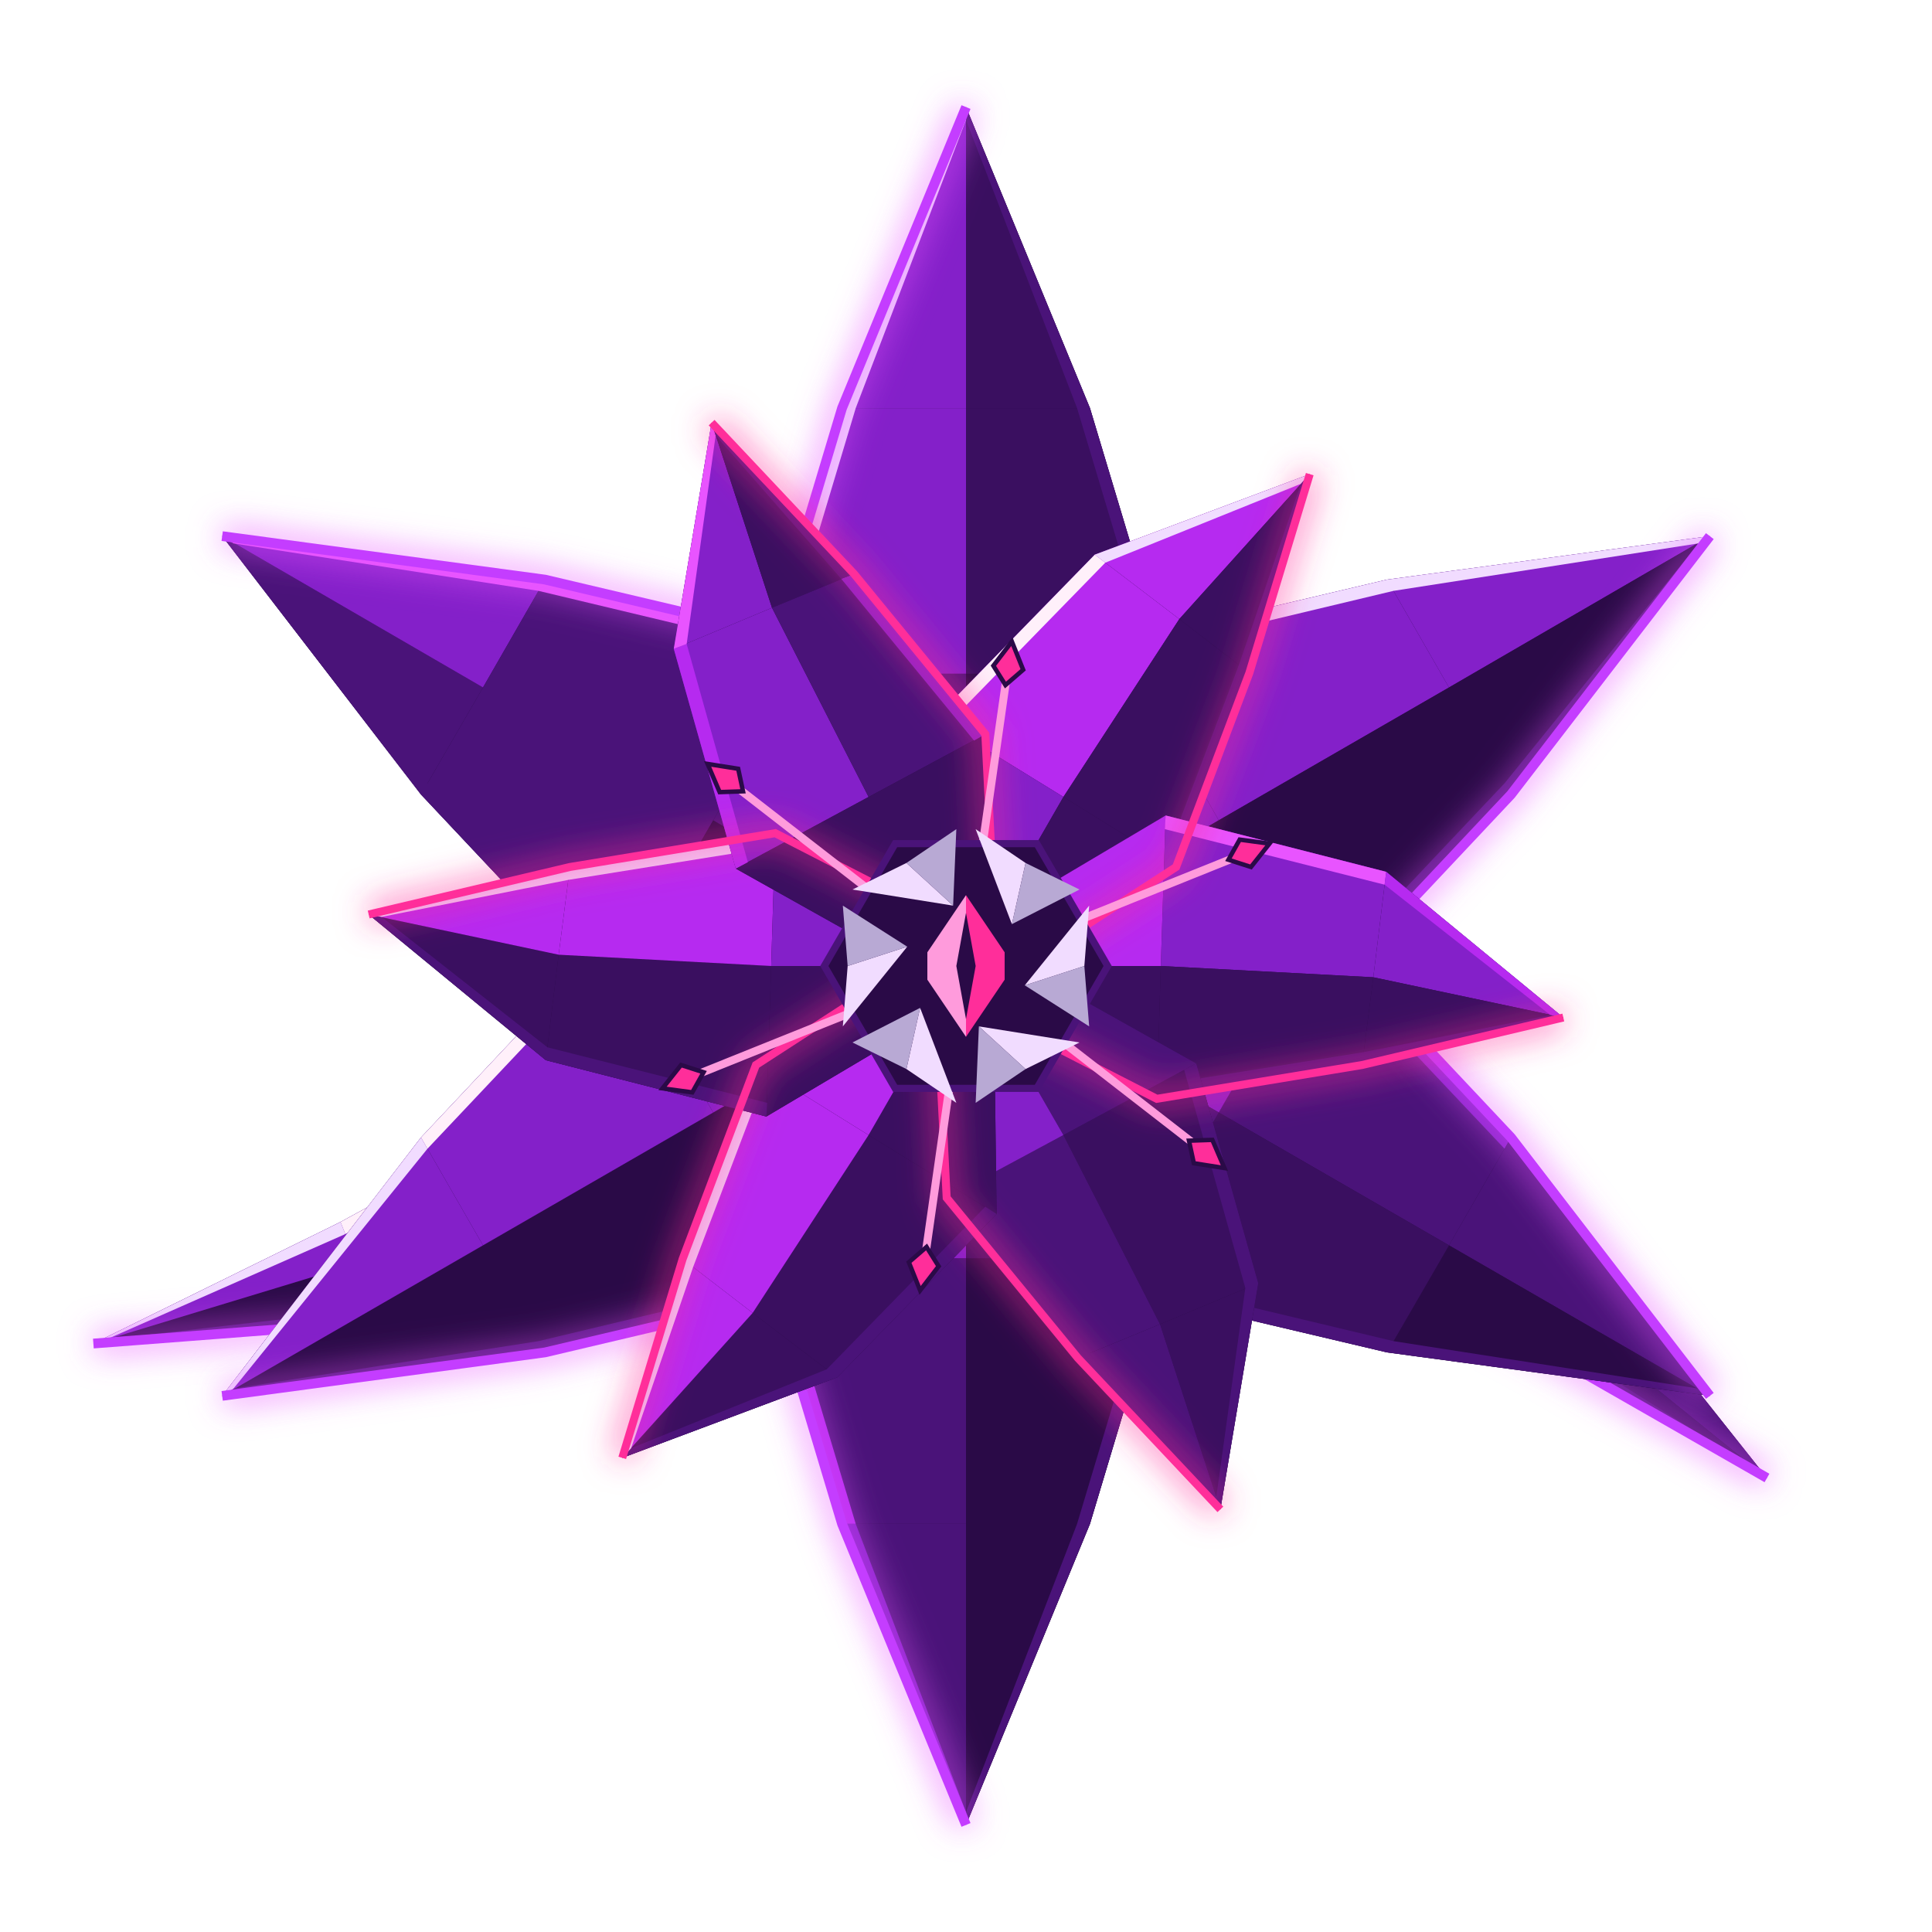
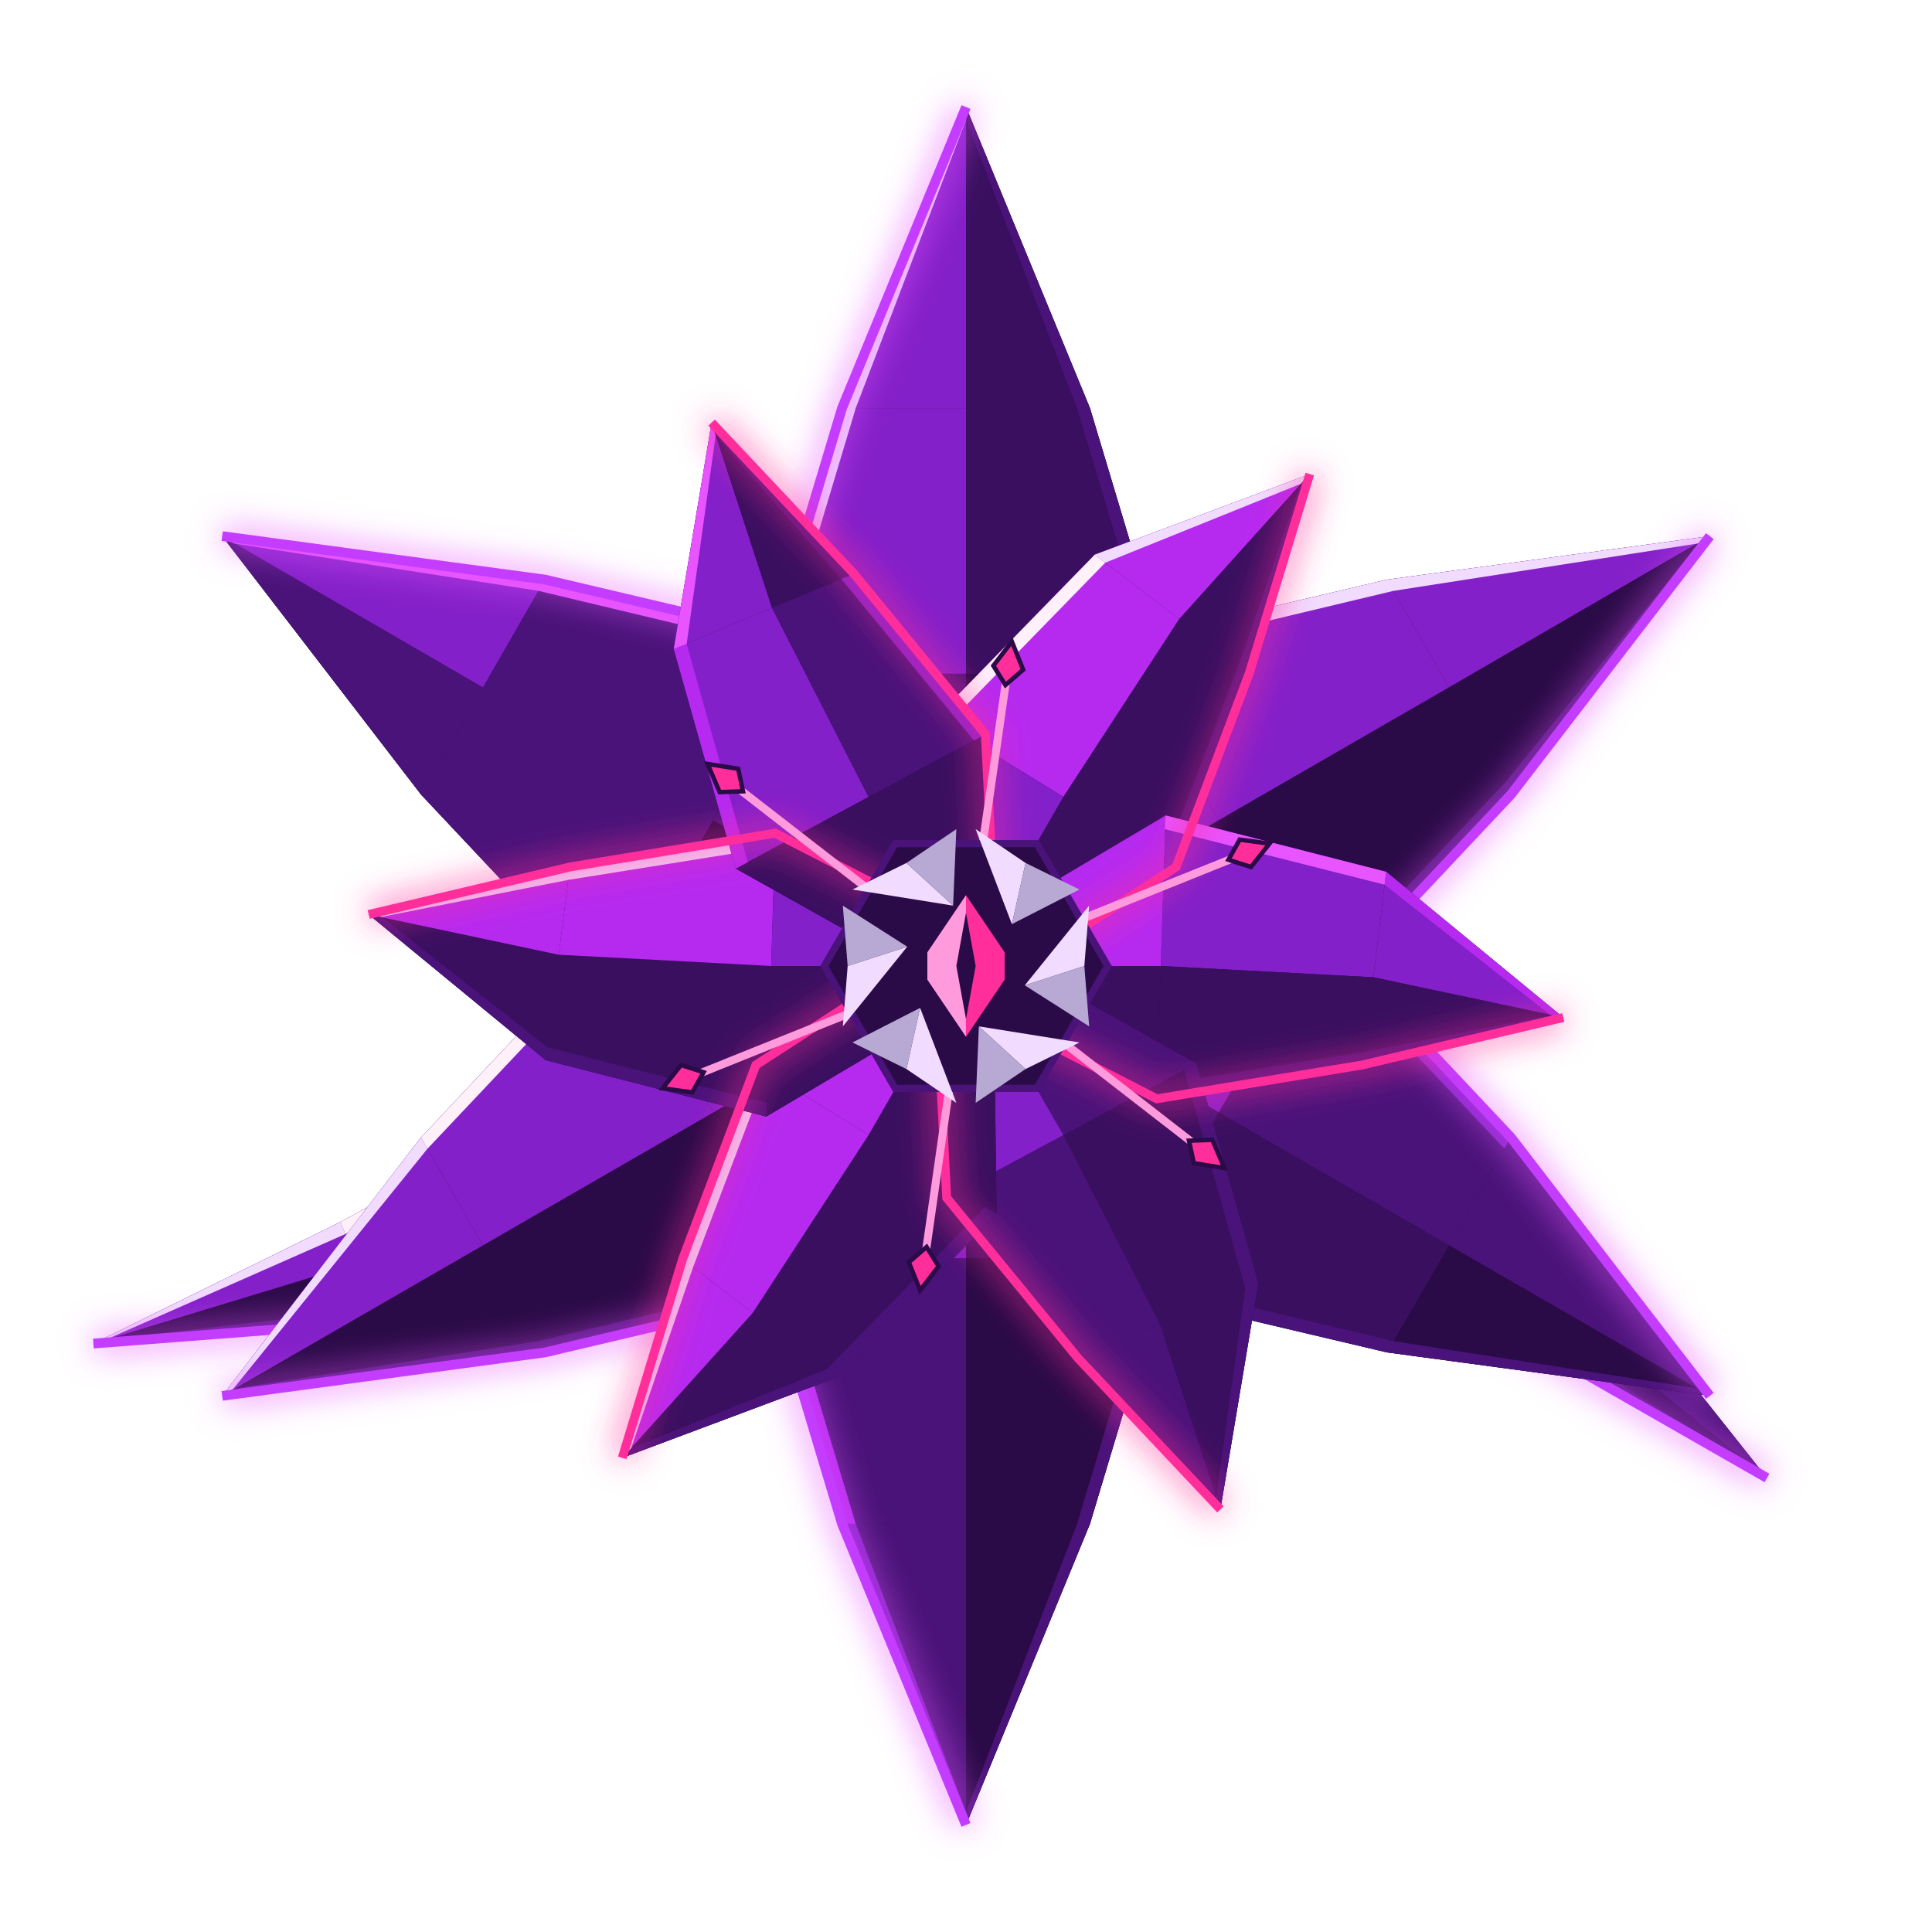
<svg xmlns="http://www.w3.org/2000/svg" viewBox="0 0 240 240" width="240" height="240">
  <defs>
    <filter id="voracious-rose-bloom-glow" filterUnits="userSpaceOnUse" x="0" y="0" width="240" height="240">
      <feGaussianBlur stdDeviation="2" />
    </filter>
  </defs>
  <path fill="#2a0a47" d="M100.6 130.3L102.1 133.2L80.2 153.6L46.8 164.2L11.6 166.9L42.3 151.8L71.8 135.7L99 127.4Z" />
  <path fill="#2a0a47" d="M44.2 157L46.8 164.2L11.6 166.9Z" />
  <path fill="#8420c9" d="M44.2 157L11.6 166.9L42.3 151.8Z" />
  <path fill="#2a0a47" d="M100.6 130.3L102.1 133.2L80.2 153.6L75.5 143.7Z" />
  <path fill="#8420c9" d="M100.6 130.3L75.5 143.7L71.8 135.7L99 127.4Z" />
  <path fill="#2a0a47" d="M75.5 143.7L80.2 153.6L46.8 164.2L44.2 157Z" />
  <path fill="#8420c9" d="M75.5 143.7L44.2 157L42.3 151.8L71.8 135.7Z" />
  <path fill="#4a1379" d="M80.2 153.6L46.8 164.2L46.2 162.6L79.5 152.1ZM46.8 164.2L11.6 166.9L13.2 166.4L46.2 162.6Z" />
  <path fill="#fff0fa" d="M71.8 135.7L42.3 151.8L42.9 153.3L72.5 137.2Z" />
  <path fill="#f1dcff" d="M42.3 151.8L11.6 166.9L13.2 166.4L42.9 153.3Z" />
  <path fill="#2a0a47" d="M139.4 130.3L141 127.4L170.1 134.2L197.6 156L219.5 183.6L189.8 166.6L160 151.2L137.9 133.2Z" />
  <path fill="#4a1379" d="M193 162.2L197.6 156L219.5 183.6Z" />
  <path fill="#3a0f60" d="M193 162.2L219.5 183.6L189.8 166.6Z" />
  <path fill="#4a1379" d="M139.4 130.3L141 127.4L170.1 134.2L164.5 143.7Z" />
  <path fill="#3a0f60" d="M139.4 130.3L164.5 143.7L160 151.2L137.9 133.2Z" />
  <path fill="#4a1379" d="M164.5 143.7L170.1 134.2L197.6 156L193 162.2Z" />
  <path fill="#3a0f60" d="M164.5 143.7L193 162.2L189.8 166.6L160 151.2Z" />
  <path fill="#b62af0" d="M170.1 134.2L197.6 156L196.6 157.3L169.3 135.6Z" />
  <path fill="#4a1379" d="M197.6 156L219.5 183.6L218.2 182.6L196.6 157.3ZM160 151.2L189.8 166.6L190.8 165.3L160.8 149.8ZM189.8 166.6L219.5 183.6L218.2 182.6L190.8 165.3Z" />
  <g fill="none" stroke-linejoin="miter">
    <path stroke="#e854ff" stroke-width="2.64" opacity="0.6" filter="url(#voracious-rose-bloom-glow)" d="M102.1 133.2L80.2 153.6L46.8 164.2L11.6 166.9M219.5 183.6L189.8 166.6L160 151.2L137.9 133.2" />
    <path stroke="#c43dff" stroke-width="1.21" d="M102.1 133.2L80.2 153.6L46.8 164.2L11.6 166.9M219.5 183.6L189.8 166.6L160 151.2L137.9 133.2" />
  </g>
  <path fill="#2a0a47" d="M120 114.5L112.3 114.5L94.7 83.7L104.6 50.7L120 13.3L135.4 50.7L145.3 83.7L127.7 114.5Z" />
  <path fill="#8420c9" d="M120 50.7L104.6 50.7L120 13.3Z" />
  <path fill="#3a0f60" d="M120 50.7L120 13.3L135.4 50.7Z" />
  <path fill="#8420c9" d="M120 83.7L94.7 83.7L104.6 50.7L120 50.7Z" />
  <path fill="#3a0f60" d="M120 83.7L120 50.7L135.4 50.7L145.3 83.7Z" />
  <path fill="#4a1379" d="M120 114.5L112.3 114.5L94.7 83.7L120 83.7Z" />
  <path fill="#2a0a47" d="M120 114.5L120 83.7L145.3 83.7L127.7 114.5Z" />
  <path fill="#f1dcff" d="M94.7 83.7L104.6 50.7L106.3 50.7L96.4 83.7ZM104.6 50.7L120 13.3L120 14.9L106.3 50.7Z" />
  <path fill="#4a1379" d="M145.3 83.7L135.4 50.7L133.8 50.7L143.7 83.7ZM135.4 50.7L120 13.3L120 14.9L133.8 50.7Z" />
  <path fill="#2a0a47" d="M124.8 117.3L120.9 110.6L138.8 79.9L172.3 72L212.4 66.6L187.7 98.7L164.1 123.8L128.6 123.9Z" />
  <path fill="#8420c9" d="M180 85.4L172.3 72L212.4 66.6Z" />
  <path fill="#2a0a47" d="M180 85.4L212.4 66.6L187.7 98.7Z" />
  <path fill="#8420c9" d="M151.4 101.9L138.8 79.9L172.3 72L180 85.4Z" />
  <path fill="#2a0a47" d="M151.4 101.9L180 85.4L187.7 98.7L164.1 123.8Z" />
  <path fill="#8420c9" d="M124.8 117.3L120.9 110.6L138.8 79.9L151.4 101.9Z" />
  <path fill="#2a0a47" d="M124.8 117.3L151.4 101.9L164.1 123.8L128.6 123.9Z" />
  <path fill="#f1dcff" d="M138.8 79.9L172.3 72L173.1 73.4L139.6 81.4ZM172.3 72L212.4 66.6L211 67.5L173.1 73.4Z" />
  <path fill="#4a1379" d="M164.1 123.8L187.7 98.7L186.9 97.3L163.3 122.3ZM187.7 98.7L212.4 66.6L211 67.5L186.9 97.3Z" />
  <path fill="#2a0a47" d="M124.8 122.8L128.6 116.1L164.1 116.2L187.7 141.3L212.4 173.4L172.3 168L138.8 160.1L120.9 129.4Z" />
  <path fill="#4a1379" d="M180 154.7L187.7 141.3L212.4 173.4Z" />
  <path fill="#2a0a47" d="M180 154.7L212.4 173.4L172.3 168Z" />
  <path fill="#4a1379" d="M151.4 138.2L164.1 116.2L187.7 141.3L180 154.7Z" />
  <path fill="#3a0f60" d="M151.4 138.2L180 154.7L172.3 168L138.8 160.1Z" />
  <path fill="#8420c9" d="M124.8 122.8L128.6 116.1L164.1 116.2L151.4 138.2Z" />
  <path fill="#4a1379" d="M124.8 122.8L151.4 138.2L138.8 160.1L120.9 129.4Z" />
  <path fill="#8420c9" d="M164.1 116.2L187.7 141.3L186.9 142.7L163.3 117.7Z" />
  <path fill="#4a1379" d="M187.7 141.3L212.4 173.4L211 172.5L186.9 142.7ZM138.8 160.1L172.3 168L173.1 166.6L139.6 158.6ZM172.3 168L212.4 173.4L211 172.5L173.1 166.6Z" />
  <path fill="#2a0a47" d="M120 125.5L127.7 125.5L145.3 156.3L135.4 189.3L120 226.7L104.6 189.3L94.7 156.3L112.3 125.5Z" />
  <path fill="#2a0a47" d="M120 189.3L135.4 189.3L120 226.7Z" />
  <path fill="#4a1379" d="M120 189.3L120 226.7L104.6 189.3Z" />
  <path fill="#2a0a47" d="M120 156.3L145.3 156.3L135.4 189.3L120 189.3Z" />
  <path fill="#4a1379" d="M120 156.3L120 189.3L104.6 189.3L94.7 156.3Z" />
  <path fill="#3a0f60" d="M120 125.5L127.7 125.5L145.3 156.3L120 156.3Z" />
  <path fill="#8420c9" d="M120 125.5L120 156.3L94.7 156.3L112.3 125.5Z" />
  <path fill="#4a1379" d="M145.3 156.3L135.4 189.3L133.8 189.3L143.7 156.3ZM135.4 189.3L120 226.7L120 225.1L133.8 189.3Z" />
  <path fill="#b62af0" d="M94.7 156.3L104.6 189.3L106.3 189.3L96.4 156.3Z" />
  <path fill="#8420c9" d="M104.6 189.3L120 226.7L120 225.1L106.3 189.3Z" />
  <path fill="#2a0a47" d="M115.2 122.8L119.1 129.4L101.2 160.1L67.7 168L27.6 173.4L52.3 141.3L75.9 116.2L111.4 116.1Z" />
  <path fill="#2a0a47" d="M60 154.7L67.7 168L27.6 173.4Z" />
  <path fill="#8420c9" d="M60 154.7L27.6 173.4L52.3 141.3Z" />
  <path fill="#2a0a47" d="M88.6 138.2L101.2 160.1L67.7 168L60 154.7Z" />
  <path fill="#8420c9" d="M88.6 138.2L60 154.7L52.3 141.3L75.9 116.2Z" />
  <path fill="#2a0a47" d="M115.2 122.8L119.1 129.4L101.2 160.1L88.6 138.2Z" />
  <path fill="#8420c9" d="M115.2 122.8L88.6 138.2L75.9 116.2L111.4 116.1Z" />
  <path fill="#4a1379" d="M101.2 160.1L67.7 168L66.9 166.6L100.4 158.6ZM67.7 168L27.6 173.4L29 172.5L66.9 166.6Z" />
  <path fill="#fff0fa" d="M75.9 116.2L52.3 141.3L53.1 142.7L76.7 117.7Z" />
  <path fill="#f1dcff" d="M52.3 141.3L27.6 173.4L29 172.5L53.1 142.7Z" />
  <path fill="#2a0a47" d="M115.2 117.3L111.4 123.9L75.9 123.8L52.3 98.7L27.6 66.6L67.7 72L101.2 79.9L119.1 110.6Z" />
  <path fill="#4a1379" d="M60 85.4L52.3 98.7L27.6 66.6Z" />
  <path fill="#8420c9" d="M60 85.4L27.6 66.6L67.7 72Z" />
  <path fill="#4a1379" d="M88.6 101.9L75.9 123.8L52.3 98.7L60 85.4ZM88.6 101.9L60 85.4L67.7 72L101.2 79.9Z" />
  <path fill="#2a0a47" d="M115.2 117.3L111.4 123.9L75.9 123.8L88.6 101.9Z" />
  <path fill="#4a1379" d="M115.2 117.3L88.6 101.9L101.2 79.9L119.1 110.6ZM75.9 123.8L52.3 98.7L53.1 97.3L76.7 122.3ZM52.3 98.7L27.6 66.6L29 67.5L53.1 97.3Z" />
  <path fill="#e854ff" d="M101.2 79.9L67.7 72L66.9 73.4L100.4 81.4ZM67.7 72L27.6 66.6L29 67.5L66.9 73.4Z" />
  <g fill="none" stroke-linejoin="miter">
    <path stroke="#e854ff" stroke-width="2.64" opacity="0.6" filter="url(#voracious-rose-bloom-glow)" d="M112.3 114.5L94.7 83.7L104.6 50.7L120 13.3M212.4 66.6L187.7 98.7L164.1 123.8L128.6 123.9M128.6 116.1L164.1 116.2L187.7 141.3L212.4 173.4M120 226.7L104.6 189.3L94.7 156.3L112.3 125.5M119.1 129.4L101.2 160.1L67.7 168L27.6 173.4M27.6 66.6L67.7 72L101.2 79.9L119.1 110.6" />
    <path stroke="#c43dff" stroke-width="1.21" d="M112.3 114.5L94.7 83.7L104.6 50.7L120 13.3M212.4 66.6L187.7 98.7L164.1 123.8L128.6 123.9M128.6 116.1L164.1 116.2L187.7 141.3L212.4 173.4M120 226.7L104.6 189.3L94.7 156.3L112.3 125.5M119.1 129.4L101.2 160.1L67.7 168L27.6 173.4M27.6 66.6L67.7 72L101.2 79.9L119.1 110.6" />
  </g>
  <path fill="#2a0a47" d="M122.2 116.2L116.5 112.9L116.2 89.2L136 68.9L162.7 58.9L155.2 83.6L146.1 107.7L127.9 119.5Z" />
  <path fill="#b62af0" d="M146.5 76.9L136 68.9L162.7 58.9Z" />
  <path fill="#3a0f60" d="M146.5 76.9L162.7 58.9L155.2 83.6Z" />
  <path fill="#b62af0" d="M132.1 99L116.2 89.2L136 68.9L146.5 76.9Z" />
  <path fill="#3a0f60" d="M132.1 99L146.5 76.9L155.2 83.6L146.1 107.7Z" />
  <path fill="#8420c9" d="M122.2 116.2L116.5 112.9L116.2 89.2L132.1 99Z" />
  <path fill="#3a0f60" d="M122.2 116.2L132.1 99L146.1 107.7L127.9 119.5Z" />
  <path fill="#fff0fa" d="M116.2 89.2L136 68.9L137.3 69.9L117.6 90.1Z" />
  <path fill="#f1dcff" d="M136 68.9L162.7 58.9L161.6 60.1L137.3 69.9Z" />
  <path fill="#4a1379" d="M146.1 107.7L155.2 83.6L153.9 82.6L144.7 106.8ZM155.2 83.6L162.7 58.9L161.6 60.1L153.9 82.6Z" />
  <path fill="#2a0a47" d="M124.4 120L124.4 113.4L144.8 101.3L172.2 108.3L194.2 126.4L169.2 132.3L143.7 136.5L124.4 126.6Z" />
  <path fill="#8420c9" d="M170.6 121.4L172.2 108.3L194.2 126.4Z" />
  <path fill="#3a0f60" d="M170.6 121.4L194.2 126.4L169.2 132.3Z" />
  <path fill="#8420c9" d="M144.2 120L144.8 101.3L172.2 108.3L170.6 121.4Z" />
  <path fill="#3a0f60" d="M144.2 120L170.6 121.4L169.2 132.3L143.7 136.5Z" />
  <path fill="#b62af0" d="M124.4 120L124.4 113.4L144.8 101.3L144.2 120Z" />
  <path fill="#3a0f60" d="M124.4 120L144.2 120L143.7 136.5L124.4 126.6Z" />
  <path fill="#e854ff" d="M144.8 101.3L172.2 108.3L172 109.9L144.7 103Z" />
  <path fill="#b62af0" d="M172.2 108.3L194.2 126.4L192.6 126.1L172 109.9Z" />
  <path fill="#4a1379" d="M143.7 136.5L169.2 132.3L169.4 130.7L143.8 134.8ZM169.2 132.3L194.2 126.4L192.6 126.1L169.4 130.7Z" />
  <path fill="#2a0a47" d="M122.2 123.8L127.9 120.5L148.6 132.1L156.3 159.4L151.6 187.5L133.9 168.7L117.6 148.8L116.5 127.1Z" />
  <path fill="#3a0f60" d="M144.1 164.5L156.3 159.4L151.6 187.5Z" />
  <path fill="#4a1379" d="M144.1 164.5L151.6 187.5L133.9 168.7Z" />
  <path fill="#3a0f60" d="M132.1 141L148.6 132.1L156.3 159.4L144.1 164.5Z" />
  <path fill="#4a1379" d="M132.1 141L144.1 164.5L133.9 168.7L117.6 148.8ZM122.2 123.8L127.9 120.5L148.6 132.1L132.1 141Z" />
  <path fill="#8420c9" d="M122.2 123.8L132.1 141L117.6 148.8L116.5 127.1Z" />
  <path fill="#4a1379" d="M148.6 132.1L156.3 159.4L154.7 160L147.1 132.9ZM156.3 159.4L151.6 187.5L151.1 185.9L154.7 160ZM117.6 148.8L133.9 168.7L135.5 168.1L119 148ZM133.9 168.7L151.6 187.5L151.1 185.9L135.5 168.1Z" />
  <path fill="#2a0a47" d="M117.8 123.8L123.5 127.1L123.8 150.8L104 171.1L77.3 181.1L84.8 156.4L93.9 132.3L112.1 120.5Z" />
  <path fill="#3a0f60" d="M93.5 163.1L104 171.1L77.3 181.1Z" />
  <path fill="#b62af0" d="M93.5 163.1L77.3 181.1L84.8 156.4Z" />
  <path fill="#3a0f60" d="M107.9 141L123.8 150.8L104 171.1L93.5 163.1Z" />
  <path fill="#b62af0" d="M107.9 141L93.5 163.1L84.8 156.4L93.9 132.3Z" />
  <path fill="#3a0f60" d="M117.8 123.8L123.5 127.1L123.8 150.8L107.9 141Z" />
  <path fill="#b62af0" d="M117.8 123.8L107.9 141L93.9 132.3L112.1 120.5Z" />
  <path fill="#4a1379" d="M123.8 150.8L104 171.1L102.7 170.1L122.4 149.9ZM104 171.1L77.3 181.1L78.4 179.9L102.7 170.1Z" />
  <path fill="#f1dcff" d="M93.9 132.3L84.8 156.4L86.1 157.4L95.3 133.2ZM84.8 156.4L77.3 181.1L78.4 179.9L86.1 157.4Z" />
  <path fill="#2a0a47" d="M115.6 120L115.6 126.6L95.2 138.7L67.8 131.7L45.8 113.6L70.8 107.7L96.3 103.5L115.6 113.4Z" />
  <path fill="#3a0f60" d="M69.4 118.6L67.8 131.7L45.8 113.6Z" />
  <path fill="#b62af0" d="M69.4 118.6L45.8 113.6L70.8 107.7Z" />
  <path fill="#3a0f60" d="M95.8 120L95.2 138.7L67.8 131.7L69.4 118.6Z" />
  <path fill="#b62af0" d="M95.8 120L69.4 118.6L70.8 107.7L96.3 103.5Z" />
  <path fill="#3a0f60" d="M115.6 120L115.6 126.6L95.2 138.7L95.8 120Z" />
  <path fill="#8420c9" d="M115.6 120L95.8 120L96.3 103.5L115.6 113.4Z" />
  <path fill="#4a1379" d="M95.2 138.7L67.8 131.7L68 130.1L95.3 137ZM67.8 131.7L45.8 113.6L47.4 113.9L68 130.1Z" />
  <path fill="#f1dcff" d="M96.3 103.5L70.8 107.7L70.6 109.3L96.2 105.2ZM70.8 107.7L45.8 113.6L47.4 113.9L70.6 109.3Z" />
  <path fill="#2a0a47" d="M117.8 116.2L112.1 119.5L91.4 107.9L83.7 80.6L88.4 52.5L106.1 71.3L122.4 91.2L123.5 112.9Z" />
  <path fill="#8420c9" d="M95.9 75.5L83.7 80.6L88.4 52.5Z" />
  <path fill="#3a0f60" d="M95.9 75.5L88.4 52.5L106.1 71.3Z" />
  <path fill="#8420c9" d="M107.9 99L91.4 107.9L83.7 80.6L95.9 75.5Z" />
  <path fill="#4a1379" d="M107.9 99L95.9 75.5L106.1 71.3L122.4 91.2Z" />
  <path fill="#3a0f60" d="M117.8 116.2L112.1 119.5L91.4 107.9L107.9 99ZM117.8 116.2L107.9 99L122.4 91.2L123.5 112.9Z" />
  <path fill="#b62af0" d="M91.4 107.9L83.7 80.6L85.3 80L92.9 107.1Z" />
  <path fill="#e854ff" d="M83.7 80.6L88.4 52.5L88.9 54.1L85.3 80Z" />
  <path fill="#8420c9" d="M122.4 91.2L106.1 71.3L104.5 71.9L121 92Z" />
  <path fill="#4a1379" d="M106.1 71.3L88.4 52.5L88.9 54.1L104.5 71.9Z" />
  <g fill="none" stroke-linejoin="miter">
    <path stroke="#ff2e9a" stroke-width="2.64" opacity="0.6" filter="url(#voracious-rose-bloom-glow)" d="M162.7 58.9L155.2 83.6L146.1 107.7L127.9 119.5M194.2 126.4L169.2 132.3L143.7 136.5L124.4 126.6M151.6 187.5L133.9 168.7L117.6 148.8L116.5 127.1M77.3 181.1L84.8 156.4L93.9 132.3L112.1 120.5M45.8 113.6L70.8 107.7L96.3 103.5L115.6 113.4M88.4 52.5L106.1 71.3L122.4 91.2L123.5 112.9" />
-     <path stroke="#ff2e9a" stroke-width="0.99" d="M162.7 58.9L155.2 83.6L146.1 107.7L127.9 119.5M194.2 126.4L169.2 132.3L143.7 136.5L124.4 126.6M151.6 187.5L133.9 168.7L117.6 148.8L116.5 127.1M77.3 181.1L84.8 156.4L93.9 132.3L112.1 120.5M45.8 113.6L70.8 107.7L96.3 103.5L115.6 113.4M88.4 52.5L106.1 71.3L122.4 91.2L123.5 112.9" />
+     <path stroke="#ff2e9a" stroke-width="1.1" d="M162.7 58.9L155.2 83.6L146.1 107.7L127.9 119.5M194.2 126.4L169.2 132.3L143.7 136.5L124.4 126.6M151.6 187.5L133.9 168.7L117.6 148.8L116.5 127.1M77.3 181.1L84.8 156.4L93.9 132.3L112.1 120.5M45.8 113.6L70.8 107.7L96.3 103.5L115.6 113.4M88.4 52.5L106.1 71.3L122.4 91.2L123.5 112.9" />
  </g>
  <path fill="none" stroke="#ff9bdc" stroke-width="0.99" d="M122.1 104.7L125.2 83M134.3 114.2L154.7 106M132.1 129.5L149.5 143M117.9 135.3L114.8 157M105.7 125.8L85.3 134M107.9 110.5L90.5 97" />
  <path fill="#ff2e9a" stroke="#2a0a47" stroke-width="0.55" d="M125.7 79.7L127.1 83.2L124.9 85.1L123.4 82.7ZM157.7 104.8L155.4 107.7L152.6 106.8L154 104.3ZM152.1 145.1L148.3 144.5L147.7 141.7L150.6 141.6ZM114.3 160.3L112.9 156.8L115.1 154.9L116.6 157.3ZM82.3 135.2L84.6 132.3L87.4 133.2L86 135.7ZM87.9 94.9L91.7 95.5L92.3 98.3L89.4 98.4Z" />
  <path fill="#2a0a47" stroke="#4a1379" stroke-width="0.88" d="M128.8 104.8L137.6 120L128.8 135.2L111.2 135.2L102.4 120L111.2 104.8Z" />
  <path fill="#f1dcff" d="M121.2 103L127.4 107.2L125.7 114.8Z" />
  <path fill="#b8a9d4" d="M127.4 107.2L134.1 110.5L125.7 114.8Z" />
  <path fill="#f1dcff" d="M135.3 112.5L134.7 120L127.3 122.4Z" />
  <path fill="#b8a9d4" d="M134.7 120L135.3 127.5L127.3 122.4Z" />
  <path fill="#f1dcff" d="M134.1 129.5L127.4 132.8L121.6 127.5Z" />
  <path fill="#b8a9d4" d="M127.4 132.8L121.2 137L121.6 127.5Z" />
  <path fill="#f1dcff" d="M118.8 137L112.6 132.8L114.3 125.2Z" />
  <path fill="#b8a9d4" d="M112.6 132.8L105.9 129.5L114.3 125.2Z" />
  <path fill="#f1dcff" d="M104.7 127.5L105.3 120L112.7 117.6Z" />
  <path fill="#b8a9d4" d="M105.3 120L104.7 112.5L112.7 117.6Z" />
  <path fill="#f1dcff" d="M105.9 110.5L112.6 107.2L118.4 112.5Z" />
  <path fill="#b8a9d4" d="M112.6 107.2L118.8 103L118.4 112.5Z" />
  <path fill="#ff2e9a" d="M120 111.2L124.8 118.3L124.8 121.7L120 128.8L120 120Z" />
  <path fill="#ff9bdc" d="M120 128.8L115.2 121.7L115.2 118.3L120 111.2L120 120Z" />
  <path fill="#2a0a47" d="M120 113.4L121.2 120L120 126.6L118.8 120Z" />
</svg>
